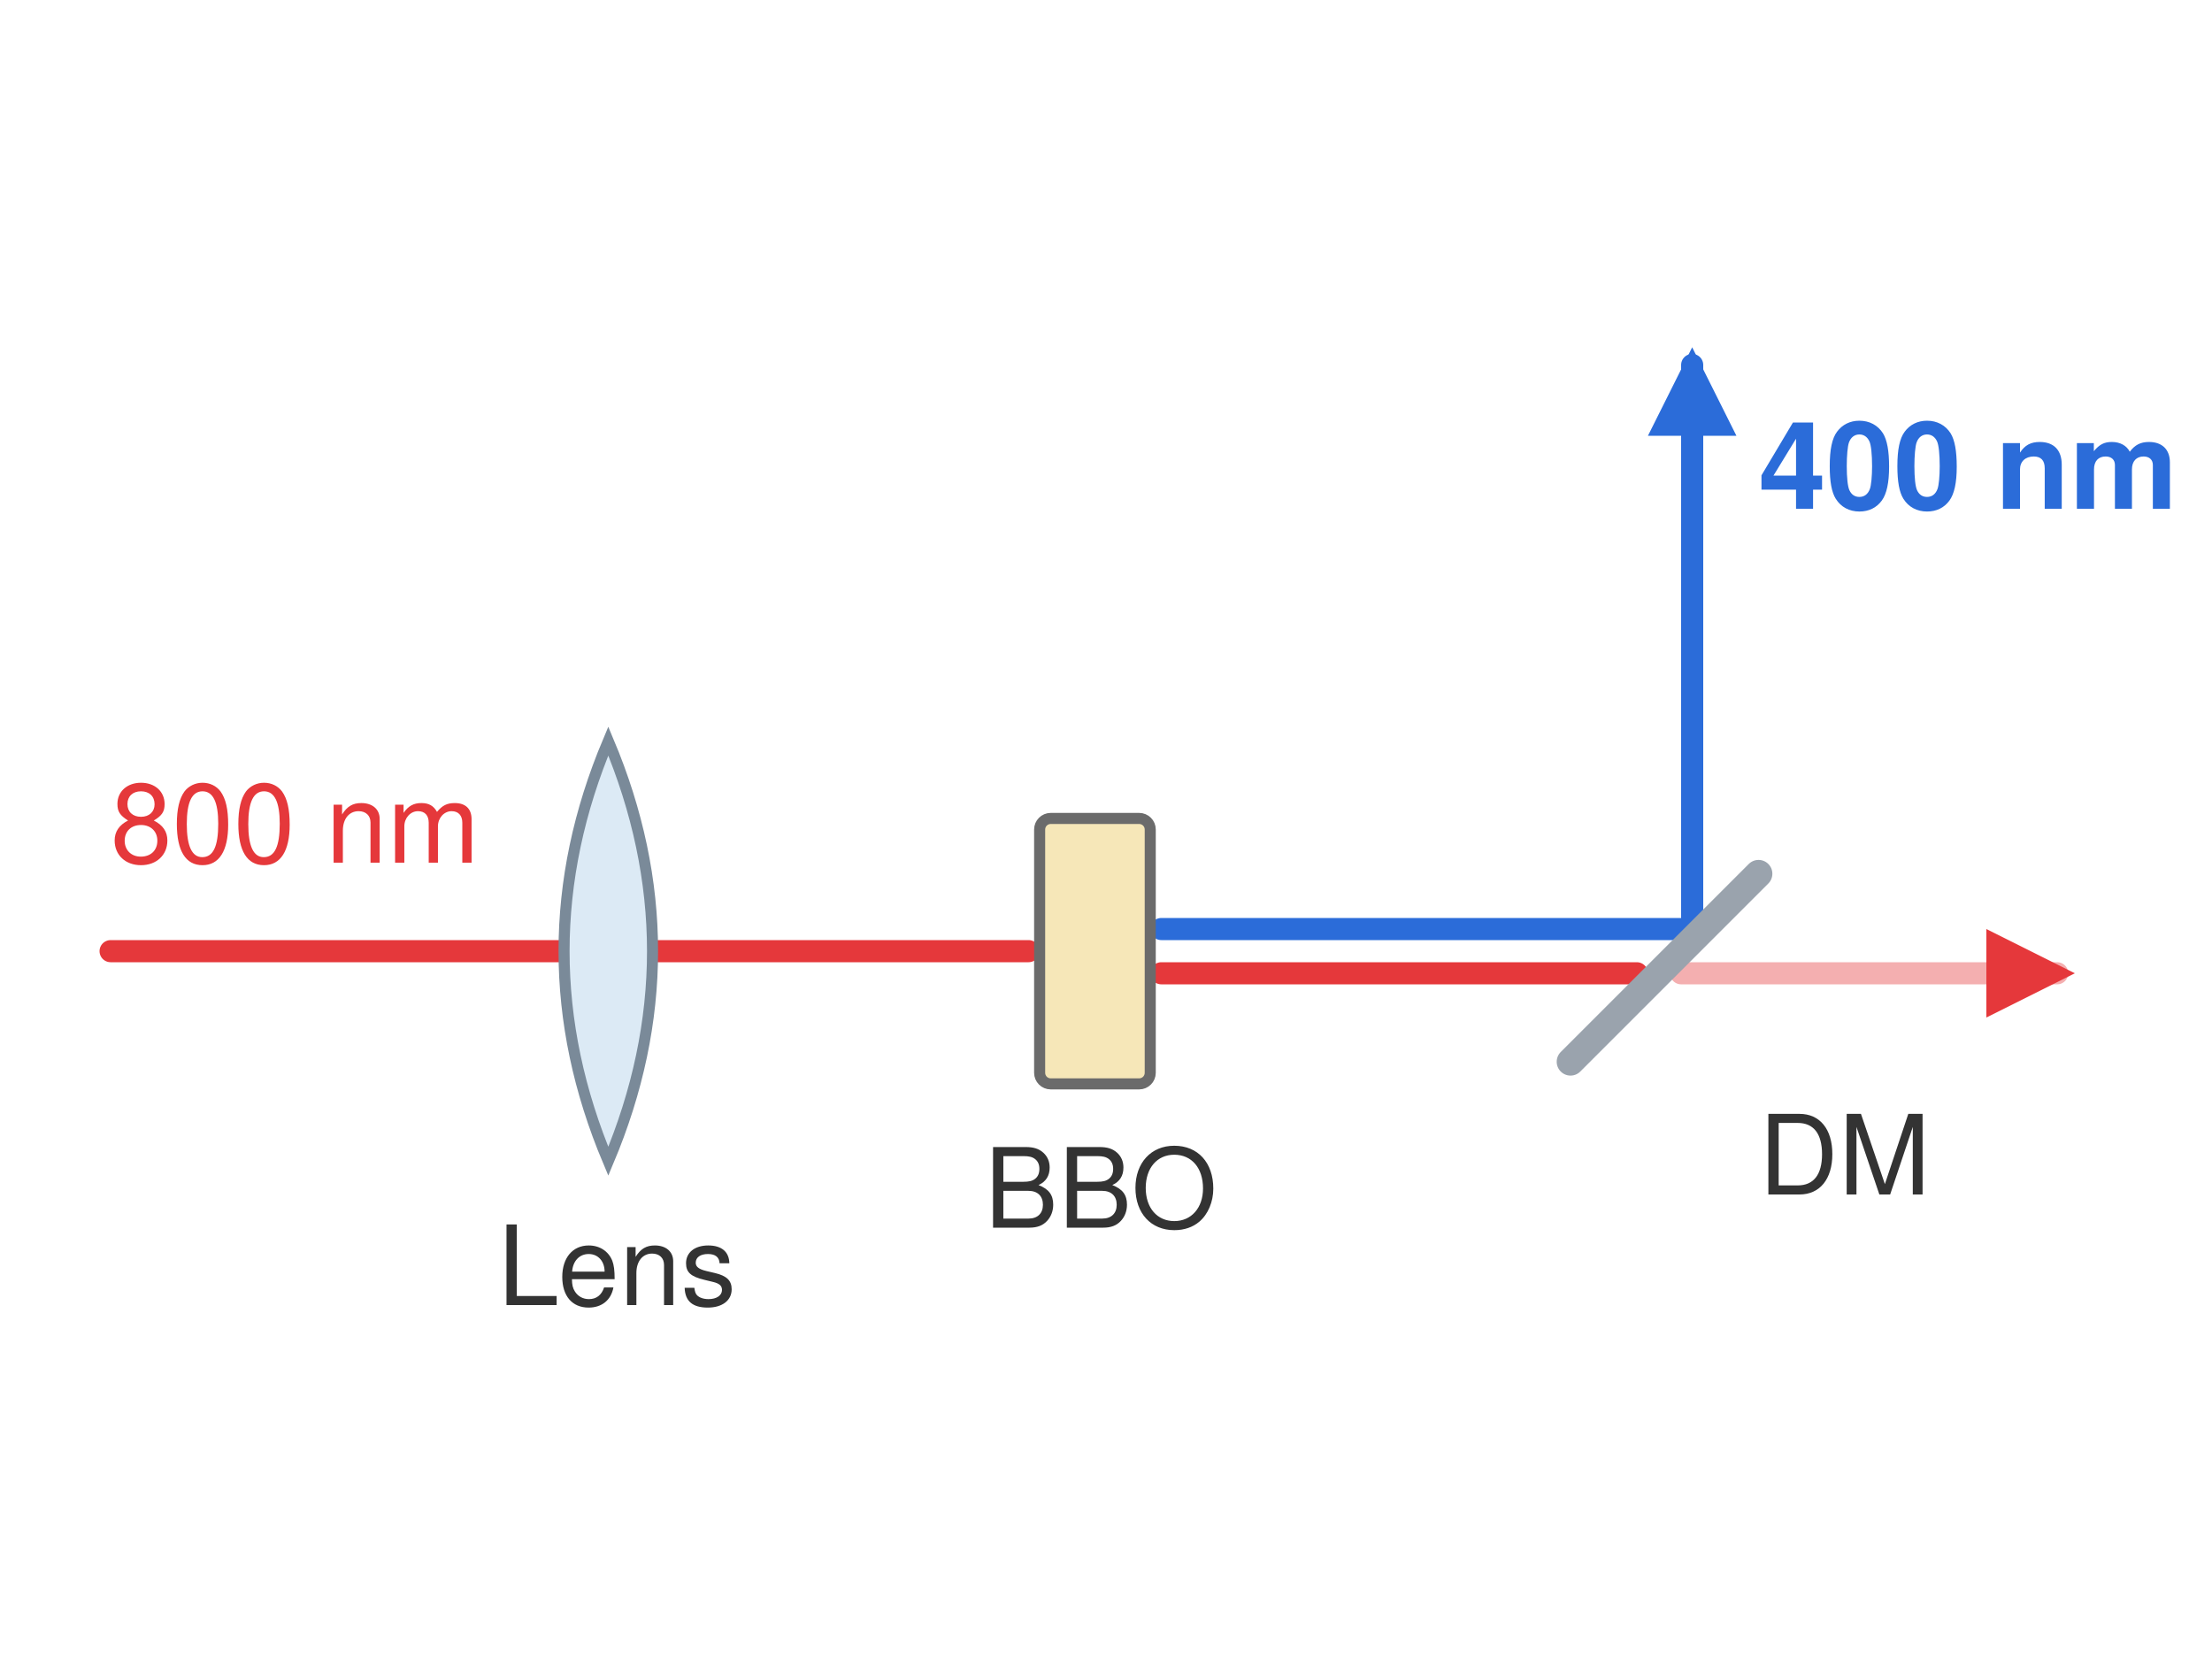
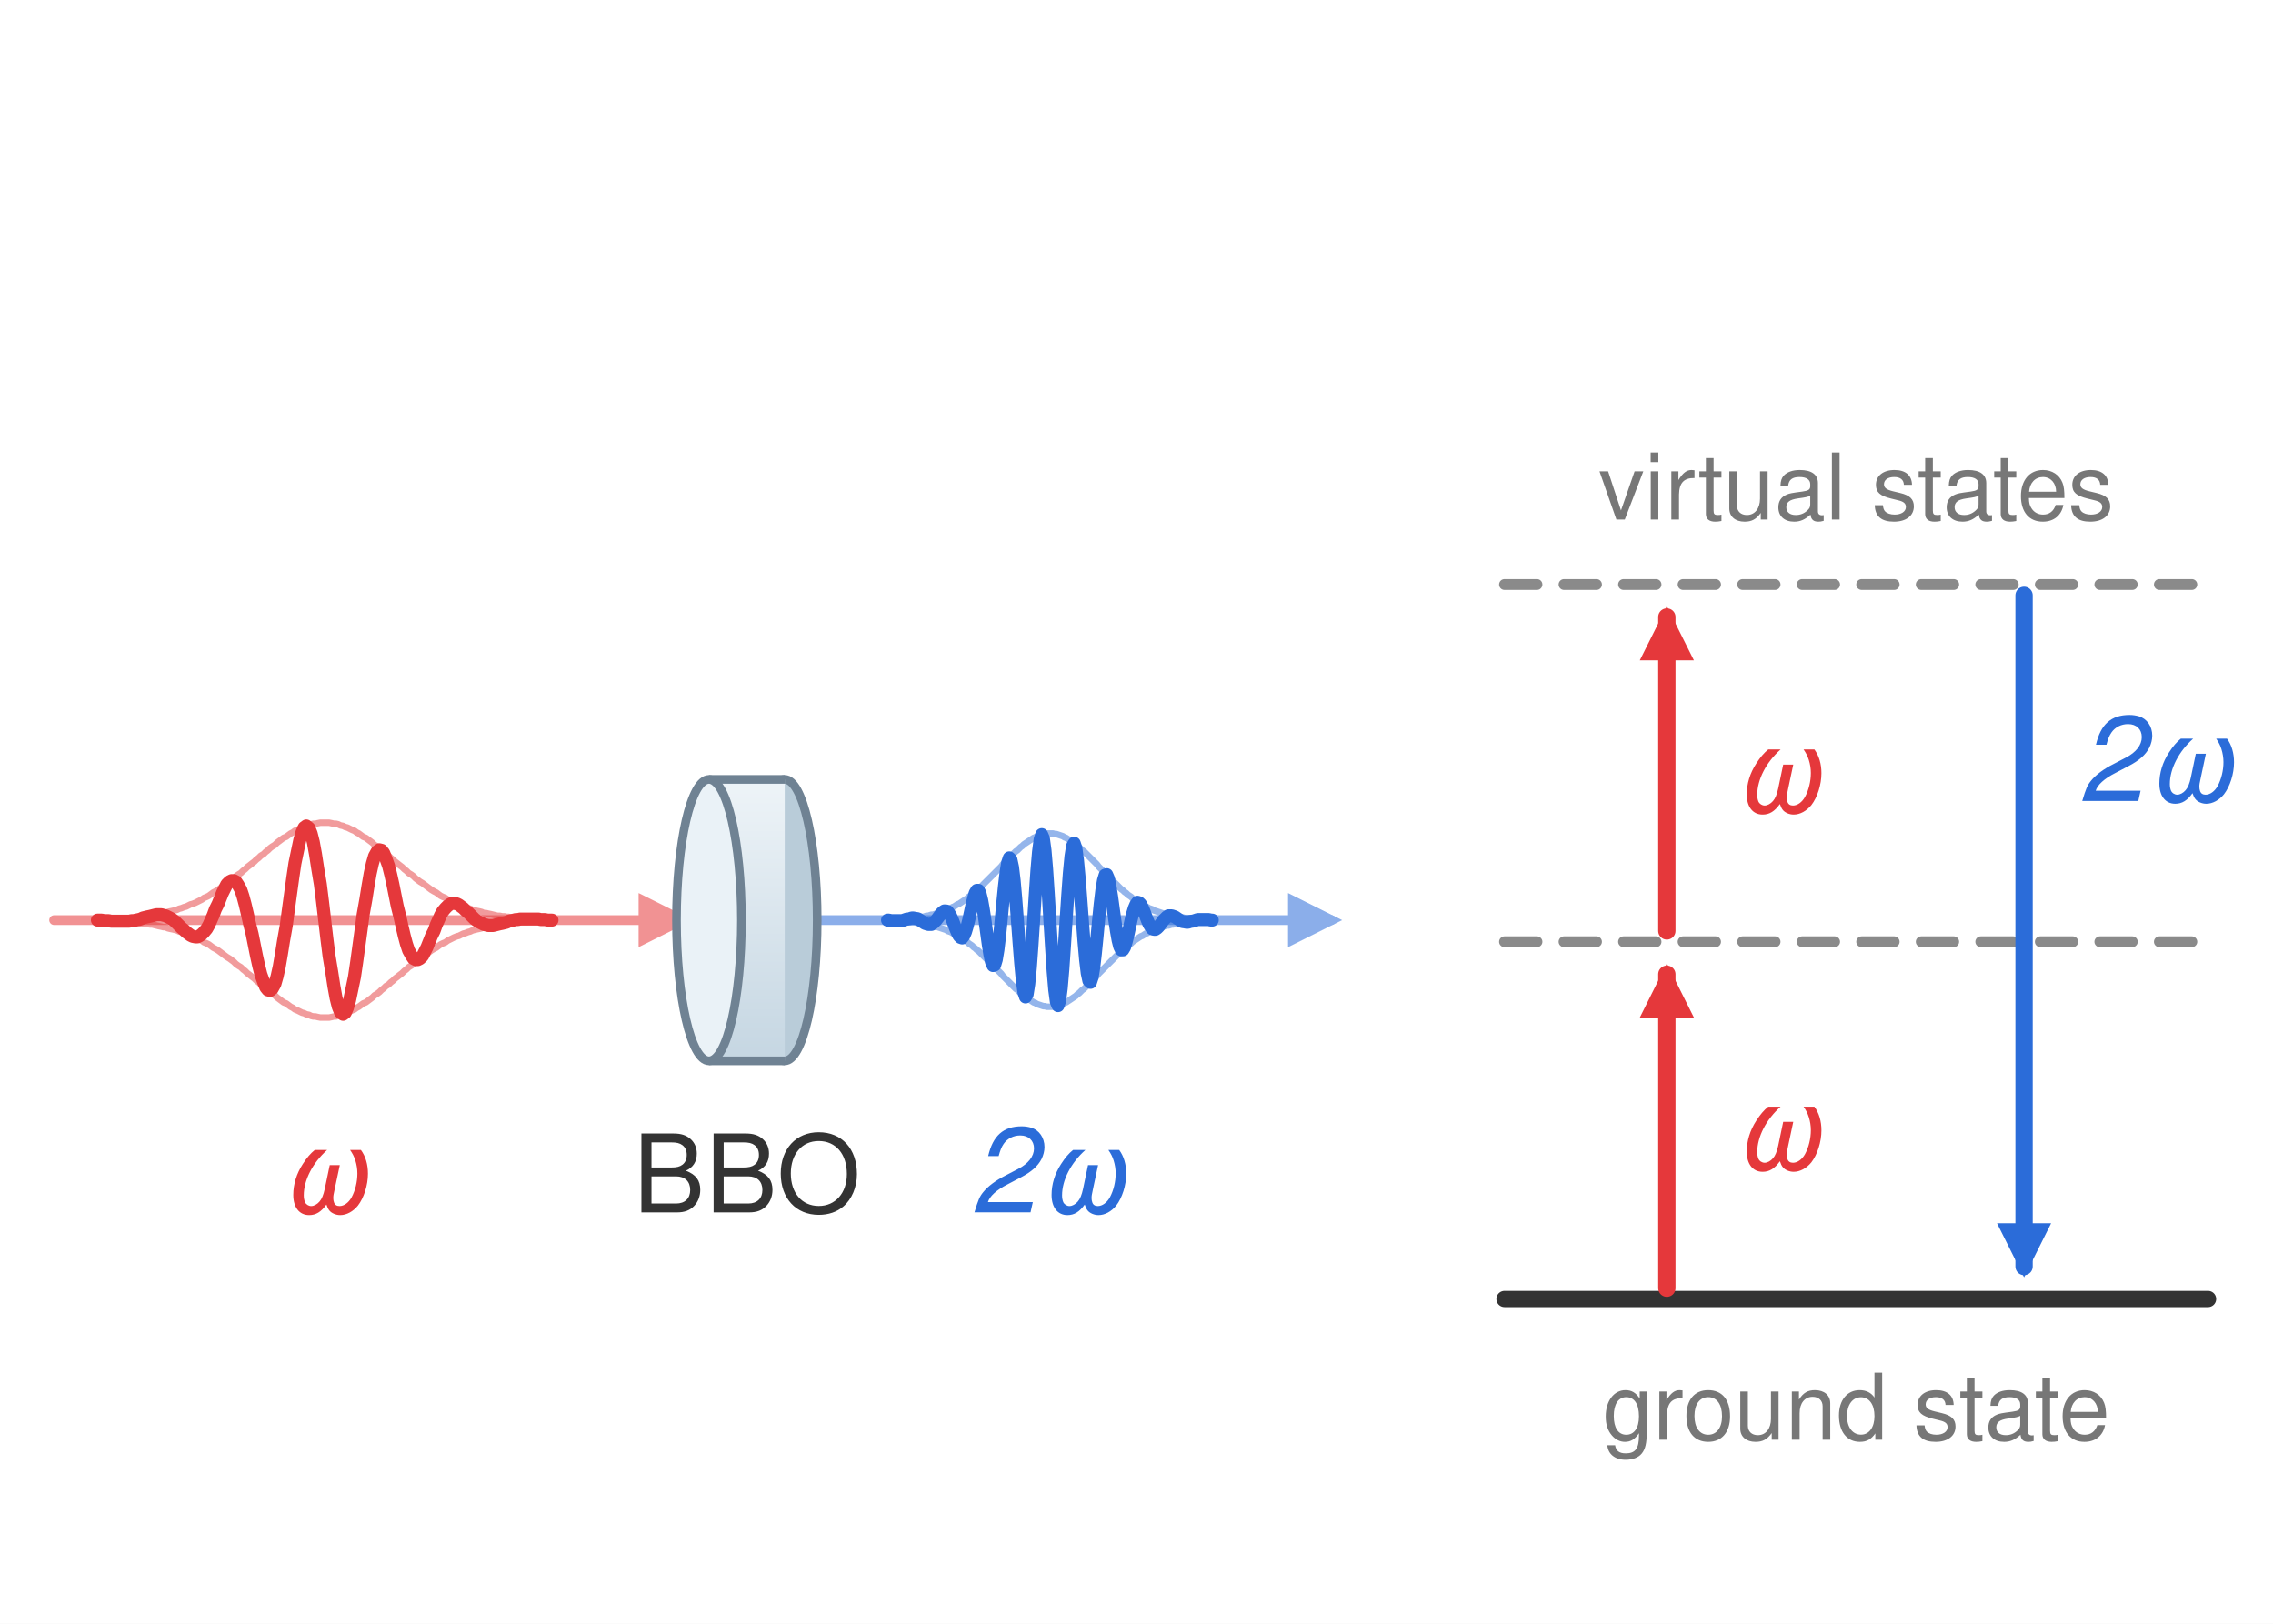
- <svg xmlns="http://www.w3.org/2000/svg" viewBox="0 0 400 300" width="400" height="300" font-family="Pretendard, 'Segoe UI', Helvetica, Arial, sans-serif">
+ <svg xmlns="http://www.w3.org/2000/svg" viewBox="0 0 420 300" width="420" height="300" font-family="Pretendard, 'Segoe UI', Helvetica, Arial, sans-serif">
  <defs>
-     <marker id="ar-blue" viewBox="0 0 10 10" refX="8" refY="5" markerWidth="4" markerHeight="4" orient="auto">
+     <marker id="ar-red" viewBox="0 0 10 10" refX="8" refY="5" markerWidth="10" markerHeight="10" markerUnits="userSpaceOnUse" orient="auto-start-reverse">
+       <path d="M0,0 L10,5 L0,10 z" fill="#E5383B" />
+     </marker>
+     <marker id="ar-blue" viewBox="0 0 10 10" refX="8" refY="5" markerWidth="10" markerHeight="10" markerUnits="userSpaceOnUse" orient="auto-start-reverse">
      <path d="M0,0 L10,5 L0,10 z" fill="#2B6CD9" />
    </marker>
-     <marker id="ar-red" viewBox="0 0 10 10" refX="8" refY="5" markerWidth="4" markerHeight="4" orient="auto">
-       <path d="M0,0 L10,5 L0,10 z" fill="#E5383B" />
+     <marker id="ar-green" viewBox="0 0 10 10" refX="8" refY="5" markerWidth="10" markerHeight="10" markerUnits="userSpaceOnUse" orient="auto-start-reverse">
+       <path d="M0,0 L10,5 L0,10 z" fill="#1FA45B" />
    </marker>
+     <marker id="ar-axis" viewBox="0 0 10 10" refX="8" refY="5" markerWidth="10" markerHeight="10" markerUnits="userSpaceOnUse" orient="auto-start-reverse">
+       <path d="M0,0 L10,5 L0,10 z" fill="#444444" />
+     </marker>
+     <marker id="ar-gray" viewBox="0 0 10 10" refX="8" refY="5" markerWidth="10" markerHeight="10" markerUnits="userSpaceOnUse" orient="auto-start-reverse">
+       <path d="M0,0 L10,5 L0,10 z" fill="#666666" />
+     </marker>
+     <linearGradient id="glass" x1="0" y1="0" x2="0" y2="1">
+       <stop offset="0" stop-color="#EEF4F8" />
+       <stop offset="1" stop-color="#C5D6E2" />
+     </linearGradient>
  </defs>
-   <rect width="400" height="300" fill="#fff" />
-   <g transform="translate(0,22)">
-     <g fill="none" stroke-width="4" stroke-linecap="round">
-       <path d="M20,150 H186" stroke="#E5383B" />
-       <path d="M210,154 H296" stroke="#E5383B" />
-       <path d="M304,154 H372" stroke="#E5383B" stroke-opacity="0.4" marker-end="url(#ar-red)" />
-       <path d="M210,146 H306 V44" stroke="#2B6CD9" marker-end="url(#ar-blue)" />
-     </g>
-     <path d="M110,112 Q126,150 110,188 Q94,150 110,112 Z" fill="#DCEAF5" stroke="#7A8A99" stroke-width="2" />
-     <rect x="188" y="126" width="20" height="48" rx="2" fill="#F6E7B8" stroke="#6B6B6B" stroke-width="2" />
-     <line x1="284" y1="170" x2="318" y2="136" stroke="#9AA3AD" stroke-width="5" stroke-linecap="round" />
-     <g font-size="20" fill="#333">
-       <text x="20" y="134" fill="#E5383B">800 nm</text>
-       <text x="90" y="214">Lens</text>
-       <text x="178" y="200">BBO</text>
-       <text x="318" y="194">DM</text>
-       <text x="318" y="70" fill="#2B6CD9" font-weight="700" font-size="22">400 nm</text>
-     </g>
+   <rect width="420" height="300" fill="#fff" />
+   <line x1="10" y1="170" x2="126" y2="170" stroke="#E5383B" stroke-width="1.8" stroke-linecap="round" opacity="0.55" marker-end="url(#ar-red)" />
+   <line x1="146" y1="170" x2="246" y2="170" stroke="#2B6CD9" stroke-width="1.8" stroke-linecap="round" opacity="0.55" marker-end="url(#ar-blue)" />
+   <g fill="none" stroke="#E5383B" stroke-linecap="round" stroke-linejoin="round" opacity="1">
+     <path d="M18,169.9 L18.4,169.9 L18.8,169.9 L19.3,169.9 L19.7,169.9 L20.1,169.8 L20.5,169.8 L20.9,169.8 L21.4,169.8 L21.8,169.8 L22.2,169.8 L22.6,169.7 L23,169.7 L23.5,169.7 L23.9,169.6 L24.3,169.6 L24.7,169.6 L25.1,169.5 L25.6,169.5 L26,169.4 L26.4,169.4 L26.8,169.3 L27.2,169.3 L27.7,169.2 L28.1,169.2 L28.5,169.1 L28.9,169 L29.3,168.9 L29.8,168.8 L30.2,168.7 L30.6,168.7 L31,168.5 L31.4,168.4 L31.9,168.3 L32.3,168.2 L32.7,168.1 L33.1,167.9 L33.5,167.8 L34,167.6 L34.4,167.5 L34.8,167.3 L35.2,167.1 L35.6,167 L36.1,166.8 L36.5,166.6 L36.9,166.4 L37.3,166.2 L37.7,165.9 L38.2,165.7 L38.6,165.5 L39,165.2 L39.4,164.9 L39.8,164.7 L40.3,164.4 L40.7,164.1 L41.1,163.8 L41.5,163.5 L41.9,163.2 L42.4,162.9 L42.8,162.6 L43.2,162.3 L43.6,161.9 L44,161.6 L44.5,161.3 L44.9,160.9 L45.3,160.6 L45.7,160.2 L46.1,159.9 L46.6,159.5 L47,159.2 L47.4,158.8 L47.8,158.5 L48.2,158.1 L48.7,157.8 L49.1,157.4 L49.5,157.1 L49.9,156.7 L50.3,156.4 L50.8,156.1 L51.2,155.7 L51.6,155.4 L52,155.1 L52.4,154.8 L52.9,154.6 L53.3,154.3 L53.7,154 L54.1,153.8 L54.5,153.5 L55,153.3 L55.4,153.1 L55.8,152.9 L56.2,152.8 L56.6,152.6 L57.1,152.5 L57.5,152.3 L57.9,152.2 L58.3,152.2 L58.7,152.1 L59.2,152 L59.6,152 L60,152 L60.4,152 L60.8,152 L61.3,152.1 L61.7,152.2 L62.1,152.2 L62.5,152.3 L62.9,152.5 L63.4,152.6 L63.8,152.8 L64.2,152.9 L64.6,153.1 L65,153.3 L65.5,153.5 L65.9,153.8 L66.3,154 L66.7,154.3 L67.1,154.6 L67.6,154.8 L68,155.1 L68.4,155.4 L68.8,155.7 L69.2,156.1 L69.7,156.4 L70.1,156.7 L70.5,157.1 L70.9,157.4 L71.3,157.8 L71.8,158.1 L72.2,158.5 L72.6,158.8 L73,159.2 L73.4,159.5 L73.9,159.9 L74.3,160.2 L74.7,160.6 L75.1,160.9 L75.5,161.3 L76,161.6 L76.4,161.9 L76.8,162.3 L77.2,162.6 L77.6,162.9 L78.1,163.2 L78.5,163.5 L78.9,163.8 L79.3,164.1 L79.7,164.4 L80.2,164.7 L80.6,164.9 L81,165.2 L81.4,165.5 L81.8,165.7 L82.3,165.9 L82.7,166.2 L83.1,166.4 L83.5,166.6 L83.9,166.8 L84.4,167 L84.8,167.1 L85.2,167.3 L85.6,167.5 L86,167.6 L86.5,167.8 L86.9,167.9 L87.3,168.1 L87.7,168.2 L88.1,168.3 L88.6,168.4 L89,168.5 L89.4,168.7 L89.8,168.7 L90.2,168.8 L90.7,168.9 L91.1,169 L91.5,169.1 L91.9,169.2 L92.3,169.2 L92.8,169.3 L93.2,169.3 L93.6,169.4 L94,169.4 L94.4,169.5 L94.9,169.5 L95.3,169.6 L95.7,169.6 L96.1,169.6 L96.5,169.7 L97,169.7 L97.4,169.7 L97.8,169.8 L98.2,169.8 L98.6,169.8 L99.1,169.8 L99.5,169.8 L99.9,169.8 L100.3,169.9 L100.7,169.9 L101.2,169.9 L101.6,169.9 L102,169.9" stroke-width="1.2" stroke-opacity="0.5" />
+     <path d="M18,170.1 L18.4,170.1 L18.8,170.1 L19.3,170.1 L19.7,170.1 L20.1,170.2 L20.5,170.2 L20.9,170.2 L21.4,170.2 L21.8,170.2 L22.2,170.2 L22.6,170.3 L23,170.3 L23.5,170.3 L23.9,170.4 L24.3,170.4 L24.7,170.4 L25.1,170.5 L25.6,170.5 L26,170.6 L26.4,170.6 L26.8,170.7 L27.2,170.7 L27.7,170.8 L28.1,170.8 L28.5,170.9 L28.9,171 L29.3,171.1 L29.8,171.2 L30.2,171.3 L30.6,171.3 L31,171.5 L31.4,171.6 L31.9,171.7 L32.3,171.8 L32.7,171.9 L33.1,172.1 L33.5,172.2 L34,172.4 L34.4,172.5 L34.8,172.7 L35.2,172.9 L35.6,173 L36.1,173.2 L36.5,173.4 L36.9,173.6 L37.3,173.8 L37.7,174.1 L38.2,174.3 L38.6,174.5 L39,174.8 L39.4,175.1 L39.8,175.3 L40.3,175.6 L40.7,175.9 L41.1,176.2 L41.5,176.5 L41.9,176.8 L42.4,177.1 L42.8,177.4 L43.2,177.7 L43.6,178.1 L44,178.4 L44.5,178.7 L44.9,179.1 L45.3,179.4 L45.7,179.8 L46.1,180.1 L46.6,180.5 L47,180.8 L47.4,181.2 L47.8,181.5 L48.2,181.9 L48.7,182.2 L49.1,182.6 L49.5,182.9 L49.9,183.3 L50.3,183.6 L50.8,183.9 L51.2,184.3 L51.6,184.6 L52,184.9 L52.4,185.2 L52.9,185.4 L53.3,185.7 L53.7,186 L54.1,186.2 L54.5,186.5 L55,186.7 L55.4,186.9 L55.8,187.1 L56.2,187.2 L56.6,187.4 L57.1,187.5 L57.5,187.7 L57.9,187.8 L58.3,187.8 L58.7,187.9 L59.2,188 L59.6,188 L60,188 L60.4,188 L60.8,188 L61.3,187.9 L61.7,187.8 L62.1,187.8 L62.5,187.7 L62.9,187.5 L63.4,187.4 L63.8,187.2 L64.2,187.1 L64.6,186.9 L65,186.7 L65.5,186.5 L65.9,186.2 L66.3,186 L66.7,185.7 L67.1,185.4 L67.6,185.2 L68,184.9 L68.4,184.6 L68.8,184.3 L69.2,183.9 L69.7,183.6 L70.1,183.3 L70.5,182.9 L70.9,182.6 L71.3,182.2 L71.8,181.9 L72.2,181.5 L72.6,181.2 L73,180.8 L73.4,180.5 L73.9,180.1 L74.3,179.8 L74.7,179.4 L75.1,179.1 L75.5,178.7 L76,178.4 L76.4,178.1 L76.8,177.7 L77.2,177.4 L77.6,177.1 L78.1,176.8 L78.5,176.5 L78.9,176.2 L79.3,175.9 L79.7,175.6 L80.2,175.3 L80.6,175.1 L81,174.8 L81.4,174.5 L81.8,174.3 L82.3,174.1 L82.7,173.8 L83.1,173.6 L83.5,173.4 L83.9,173.2 L84.4,173 L84.8,172.9 L85.2,172.7 L85.6,172.5 L86,172.4 L86.5,172.2 L86.9,172.1 L87.3,171.9 L87.7,171.8 L88.1,171.7 L88.6,171.6 L89,171.5 L89.4,171.3 L89.8,171.3 L90.2,171.2 L90.7,171.1 L91.1,171 L91.5,170.9 L91.9,170.8 L92.3,170.8 L92.8,170.7 L93.2,170.7 L93.6,170.6 L94,170.6 L94.4,170.5 L94.9,170.5 L95.3,170.4 L95.7,170.4 L96.1,170.4 L96.5,170.3 L97,170.3 L97.4,170.3 L97.8,170.2 L98.2,170.2 L98.6,170.2 L99.1,170.2 L99.5,170.2 L99.9,170.2 L100.3,170.1 L100.7,170.1 L101.2,170.1 L101.6,170.1 L102,170.1" stroke-width="1.2" stroke-opacity="0.5" />
+     <path d="M18,170 L18.4,170 L18.8,170 L19.3,170.1 L19.7,170.1 L20.1,170.1 L20.5,170.2 L20.9,170.2 L21.4,170.2 L21.8,170.2 L22.2,170.2 L22.6,170.2 L23,170.2 L23.5,170.2 L23.9,170.2 L24.3,170.1 L24.7,170.1 L25.1,170 L25.6,169.9 L26,169.8 L26.4,169.6 L26.8,169.5 L27.2,169.4 L27.7,169.3 L28.1,169.2 L28.5,169.1 L28.9,169 L29.3,169 L29.8,169 L30.2,169.1 L30.6,169.2 L31,169.4 L31.4,169.6 L31.9,169.9 L32.3,170.2 L32.7,170.6 L33.1,171 L33.5,171.4 L34,171.8 L34.4,172.2 L34.8,172.5 L35.2,172.8 L35.6,173 L36.1,173.1 L36.5,173.1 L36.9,172.9 L37.3,172.6 L37.7,172.2 L38.2,171.6 L38.6,170.9 L39,170 L39.4,169.1 L39.8,168 L40.3,167 L40.7,166 L41.1,165 L41.5,164.2 L41.9,163.4 L42.4,162.9 L42.8,162.7 L43.2,162.7 L43.6,162.9 L44,163.5 L44.5,164.4 L44.9,165.6 L45.3,167.1 L45.7,168.8 L46.1,170.6 L46.6,172.6 L47,174.6 L47.4,176.6 L47.8,178.4 L48.2,180 L48.7,181.4 L49.1,182.4 L49.5,182.9 L49.9,183 L50.3,182.7 L50.8,181.8 L51.2,180.4 L51.6,178.6 L52,176.3 L52.4,173.8 L52.9,171 L53.3,168 L53.7,165.1 L54.1,162.2 L54.5,159.5 L55,157.1 L55.4,155.2 L55.8,153.8 L56.2,152.9 L56.6,152.6 L57.1,153 L57.5,154 L57.9,155.6 L58.3,157.8 L58.7,160.4 L59.2,163.4 L59.6,166.6 L60,170 L60.4,173.4 L60.8,176.6 L61.3,179.6 L61.7,182.2 L62.1,184.4 L62.5,186 L62.9,187 L63.4,187.4 L63.8,187.1 L64.2,186.2 L64.6,184.8 L65,182.9 L65.5,180.5 L65.9,177.8 L66.3,174.9 L66.7,172 L67.1,169 L67.6,166.2 L68,163.7 L68.4,161.4 L68.8,159.6 L69.2,158.2 L69.7,157.3 L70.1,157 L70.5,157.1 L70.9,157.6 L71.3,158.6 L71.8,160 L72.2,161.6 L72.6,163.4 L73,165.4 L73.4,167.4 L73.9,169.4 L74.3,171.2 L74.7,172.9 L75.1,174.4 L75.5,175.6 L76,176.5 L76.4,177.1 L76.8,177.3 L77.2,177.3 L77.6,177.1 L78.1,176.6 L78.5,175.8 L78.9,175 L79.3,174 L79.7,173 L80.2,172 L80.6,170.9 L81,170 L81.4,169.1 L81.8,168.4 L82.3,167.8 L82.7,167.4 L83.1,167.1 L83.5,166.9 L83.9,166.9 L84.4,167 L84.8,167.2 L85.2,167.5 L85.6,167.8 L86,168.2 L86.5,168.6 L86.9,169 L87.3,169.4 L87.7,169.8 L88.1,170.1 L88.6,170.4 L89,170.6 L89.4,170.8 L89.8,170.9 L90.2,171 L90.7,171 L91.1,171 L91.5,170.9 L91.9,170.8 L92.3,170.7 L92.8,170.6 L93.2,170.5 L93.6,170.4 L94,170.2 L94.4,170.1 L94.9,170 L95.3,169.9 L95.7,169.9 L96.1,169.8 L96.5,169.8 L97,169.8 L97.4,169.8 L97.8,169.8 L98.2,169.8 L98.6,169.8 L99.1,169.8 L99.5,169.8 L99.9,169.9 L100.3,169.9 L100.7,169.9 L101.2,170 L101.6,170 L102,170" stroke-width="2.4" />
  </g>
+   <g stroke="#6F8293" stroke-width="1.6">
+     <ellipse cx="145" cy="170" rx="6" ry="26" fill="#B9CCD9" />
+     <rect x="131" y="144" width="14" height="52" fill="url(#glass)" stroke="none" />
+     <line x1="131" y1="144" x2="145" y2="144" />
+     <line x1="131" y1="196" x2="145" y2="196" />
+     <ellipse cx="131" cy="170" rx="6" ry="26" fill="#EAF2F7" />
+   </g>
+   <g fill="none" stroke="#2B6CD9" stroke-linecap="round" stroke-linejoin="round" opacity="1">
+     <path d="M164,169.9 L164.3,169.9 L164.6,169.9 L164.9,169.9 L165.2,169.9 L165.5,169.9 L165.8,169.9 L166.1,169.8 L166.4,169.8 L166.7,169.8 L167,169.8 L167.3,169.8 L167.6,169.7 L167.9,169.7 L168.2,169.7 L168.5,169.6 L168.8,169.6 L169.1,169.6 L169.4,169.5 L169.7,169.5 L170,169.5 L170.3,169.4 L170.6,169.4 L170.9,169.3 L171.2,169.2 L171.5,169.2 L171.8,169.1 L172.1,169 L172.4,169 L172.7,168.9 L173,168.8 L173.3,168.7 L173.6,168.6 L173.9,168.5 L174.2,168.4 L174.5,168.3 L174.8,168.2 L175.1,168 L175.4,167.9 L175.7,167.8 L176,167.6 L176.3,167.5 L176.6,167.3 L176.9,167.1 L177.2,167 L177.5,166.8 L177.8,166.6 L178.1,166.4 L178.4,166.2 L178.7,166 L179,165.7 L179.3,165.5 L179.6,165.3 L179.9,165 L180.2,164.8 L180.5,164.5 L180.8,164.3 L181.1,164 L181.4,163.7 L181.7,163.4 L182,163.1 L182.3,162.8 L182.6,162.5 L182.9,162.2 L183.2,161.9 L183.5,161.6 L183.8,161.3 L184.1,161 L184.4,160.7 L184.7,160.4 L185,160.1 L185.3,159.7 L185.6,159.4 L185.9,159.1 L186.2,158.8 L186.5,158.5 L186.8,158.2 L187.1,157.9 L187.4,157.6 L187.7,157.3 L188,157.1 L188.3,156.8 L188.6,156.5 L188.9,156.3 L189.2,156 L189.5,155.8 L189.8,155.6 L190.1,155.4 L190.4,155.2 L190.7,155 L191,154.8 L191.3,154.7 L191.6,154.5 L191.9,154.4 L192.2,154.3 L192.5,154.2 L192.8,154.1 L193.1,154.1 L193.4,154 L193.7,154 L194,154 L194.3,154 L194.6,154 L194.9,154.1 L195.2,154.1 L195.5,154.2 L195.8,154.3 L196.1,154.4 L196.4,154.5 L196.7,154.7 L197,154.8 L197.3,155 L197.6,155.2 L197.9,155.4 L198.2,155.6 L198.5,155.8 L198.8,156 L199.1,156.3 L199.4,156.5 L199.7,156.8 L200,157.1 L200.3,157.3 L200.6,157.6 L200.9,157.9 L201.2,158.2 L201.5,158.5 L201.8,158.8 L202.1,159.1 L202.4,159.4 L202.7,159.7 L203,160.1 L203.3,160.4 L203.6,160.7 L203.9,161 L204.2,161.3 L204.5,161.6 L204.8,161.9 L205.1,162.2 L205.4,162.5 L205.7,162.8 L206,163.1 L206.3,163.4 L206.6,163.7 L206.9,164 L207.2,164.3 L207.5,164.5 L207.8,164.8 L208.1,165 L208.4,165.3 L208.7,165.5 L209,165.7 L209.3,166 L209.6,166.2 L209.9,166.4 L210.2,166.6 L210.5,166.8 L210.8,167 L211.1,167.1 L211.4,167.3 L211.7,167.5 L212,167.6 L212.3,167.8 L212.6,167.9 L212.9,168 L213.2,168.2 L213.5,168.3 L213.8,168.4 L214.1,168.5 L214.4,168.6 L214.7,168.7 L215,168.8 L215.3,168.9 L215.6,169 L215.9,169 L216.2,169.1 L216.5,169.2 L216.8,169.2 L217.1,169.3 L217.4,169.4 L217.7,169.4 L218,169.5 L218.3,169.5 L218.6,169.5 L218.9,169.6 L219.2,169.6 L219.5,169.6 L219.8,169.7 L220.1,169.7 L220.4,169.7 L220.7,169.8 L221,169.8 L221.3,169.8 L221.6,169.8 L221.9,169.8 L222.2,169.9 L222.5,169.9 L222.8,169.9 L223.1,169.9 L223.4,169.9 L223.7,169.9 L224,169.9" stroke-width="1.2" stroke-opacity="0.5" />
+     <path d="M164,170.1 L164.3,170.1 L164.6,170.1 L164.9,170.1 L165.2,170.1 L165.5,170.1 L165.8,170.1 L166.1,170.2 L166.4,170.2 L166.7,170.2 L167,170.2 L167.3,170.2 L167.6,170.3 L167.9,170.3 L168.2,170.3 L168.5,170.4 L168.8,170.4 L169.1,170.4 L169.4,170.5 L169.7,170.5 L170,170.5 L170.3,170.6 L170.6,170.6 L170.9,170.7 L171.2,170.8 L171.5,170.8 L171.8,170.9 L172.1,171 L172.4,171 L172.7,171.1 L173,171.2 L173.3,171.3 L173.6,171.4 L173.9,171.5 L174.2,171.6 L174.5,171.7 L174.8,171.8 L175.1,172 L175.4,172.1 L175.7,172.2 L176,172.4 L176.3,172.5 L176.6,172.7 L176.9,172.9 L177.2,173 L177.5,173.2 L177.8,173.4 L178.1,173.6 L178.4,173.8 L178.7,174 L179,174.3 L179.3,174.5 L179.6,174.7 L179.9,175 L180.2,175.2 L180.5,175.5 L180.8,175.7 L181.1,176 L181.4,176.3 L181.7,176.6 L182,176.9 L182.3,177.2 L182.6,177.5 L182.9,177.8 L183.2,178.1 L183.5,178.4 L183.8,178.7 L184.1,179 L184.4,179.3 L184.7,179.6 L185,179.9 L185.3,180.3 L185.6,180.6 L185.9,180.9 L186.2,181.2 L186.5,181.5 L186.8,181.8 L187.1,182.1 L187.4,182.4 L187.7,182.7 L188,182.9 L188.3,183.2 L188.6,183.5 L188.9,183.7 L189.2,184 L189.5,184.2 L189.8,184.4 L190.1,184.6 L190.4,184.8 L190.7,185 L191,185.2 L191.3,185.3 L191.6,185.5 L191.9,185.6 L192.2,185.7 L192.5,185.8 L192.8,185.9 L193.1,185.9 L193.4,186 L193.7,186 L194,186 L194.3,186 L194.6,186 L194.9,185.9 L195.2,185.9 L195.5,185.8 L195.8,185.7 L196.1,185.6 L196.4,185.5 L196.7,185.3 L197,185.2 L197.3,185 L197.6,184.8 L197.9,184.6 L198.2,184.4 L198.5,184.2 L198.8,184 L199.1,183.7 L199.4,183.5 L199.7,183.2 L200,182.9 L200.3,182.7 L200.6,182.4 L200.9,182.1 L201.2,181.8 L201.5,181.5 L201.8,181.2 L202.1,180.9 L202.4,180.6 L202.7,180.3 L203,179.9 L203.3,179.6 L203.6,179.3 L203.9,179 L204.2,178.7 L204.5,178.4 L204.8,178.1 L205.1,177.8 L205.4,177.5 L205.7,177.2 L206,176.9 L206.3,176.6 L206.6,176.3 L206.9,176 L207.2,175.7 L207.5,175.5 L207.8,175.2 L208.1,175 L208.4,174.7 L208.7,174.5 L209,174.3 L209.3,174 L209.6,173.8 L209.9,173.6 L210.2,173.4 L210.5,173.2 L210.8,173 L211.1,172.9 L211.4,172.7 L211.7,172.5 L212,172.4 L212.3,172.2 L212.6,172.1 L212.9,172 L213.2,171.8 L213.5,171.7 L213.8,171.6 L214.1,171.5 L214.4,171.4 L214.7,171.3 L215,171.2 L215.3,171.1 L215.6,171 L215.9,171 L216.2,170.9 L216.5,170.8 L216.8,170.8 L217.1,170.7 L217.4,170.6 L217.7,170.6 L218,170.5 L218.3,170.5 L218.6,170.5 L218.9,170.4 L219.2,170.4 L219.5,170.4 L219.8,170.3 L220.1,170.3 L220.4,170.3 L220.7,170.2 L221,170.2 L221.3,170.2 L221.6,170.2 L221.9,170.2 L222.2,170.1 L222.5,170.1 L222.8,170.1 L223.1,170.1 L223.4,170.1 L223.7,170.1 L224,170.1" stroke-width="1.2" stroke-opacity="0.5" />
+     <path d="M164,170 L164.3,170 L164.6,170.1 L164.9,170.1 L165.2,170.1 L165.5,170.1 L165.8,170.1 L166.1,170.1 L166.4,170.1 L166.7,170.1 L167,170 L167.3,169.9 L167.6,169.8 L167.9,169.8 L168.2,169.7 L168.5,169.6 L168.8,169.6 L169.1,169.7 L169.4,169.7 L169.7,169.8 L170,170 L170.3,170.2 L170.6,170.4 L170.9,170.6 L171.2,170.7 L171.5,170.8 L171.8,170.8 L172.1,170.8 L172.4,170.6 L172.7,170.3 L173,170 L173.3,169.6 L173.6,169.2 L173.9,168.8 L174.2,168.5 L174.5,168.3 L174.8,168.3 L175.1,168.4 L175.4,168.8 L175.7,169.3 L176,170 L176.3,170.8 L176.6,171.6 L176.9,172.3 L177.2,172.9 L177.5,173.2 L177.8,173.3 L178.1,172.9 L178.4,172.2 L178.7,171.2 L179,170 L179.3,168.6 L179.6,167.2 L179.9,166 L180.2,165 L180.5,164.5 L180.8,164.5 L181.1,165.1 L181.4,166.3 L181.7,168 L182,170 L182.3,172.2 L182.6,174.4 L182.9,176.3 L183.2,177.7 L183.5,178.4 L183.8,178.3 L184.1,177.3 L184.4,175.5 L184.7,173 L185,170 L185.3,166.8 L185.6,163.8 L185.9,161.2 L186.2,159.4 L186.5,158.5 L186.8,158.8 L187.1,160.2 L187.4,162.7 L187.7,166.1 L188,170 L188.3,174.1 L188.6,177.9 L188.9,181.1 L189.2,183.3 L189.5,184.2 L189.8,183.7 L190.1,181.8 L190.4,178.7 L190.7,174.6 L191,170 L191.3,165.3 L191.6,160.9 L191.9,157.4 L192.2,155.1 L192.5,154.2 L192.8,154.9 L193.1,157.1 L193.4,160.6 L193.7,165.1 L194,170 L194.3,174.9 L194.6,179.4 L194.9,182.9 L195.2,185.1 L195.5,185.8 L195.8,184.9 L196.1,182.6 L196.4,179.1 L196.7,174.7 L197,170 L197.3,165.4 L197.6,161.3 L197.9,158.2 L198.2,156.3 L198.5,155.8 L198.8,156.7 L199.1,158.9 L199.4,162.1 L199.7,165.9 L200,170 L200.3,173.9 L200.6,177.3 L200.9,179.8 L201.2,181.2 L201.5,181.5 L201.8,180.6 L202.1,178.8 L202.4,176.2 L202.7,173.2 L203,170 L203.3,167 L203.6,164.5 L203.9,162.7 L204.2,161.7 L204.5,161.6 L204.8,162.3 L205.1,163.7 L205.4,165.6 L205.7,167.8 L206,170 L206.3,172 L206.6,173.7 L206.9,174.9 L207.2,175.5 L207.5,175.5 L207.8,175 L208.1,174 L208.4,172.8 L208.7,171.4 L209,170 L209.3,168.8 L209.6,167.8 L209.9,167.1 L210.2,166.7 L210.5,166.8 L210.8,167.1 L211.1,167.7 L211.4,168.4 L211.7,169.2 L212,170 L212.3,170.7 L212.6,171.2 L212.9,171.6 L213.2,171.7 L213.5,171.7 L213.8,171.5 L214.1,171.2 L214.4,170.8 L214.7,170.4 L215,170 L215.3,169.7 L215.6,169.4 L215.9,169.2 L216.2,169.2 L216.5,169.2 L216.8,169.3 L217.1,169.4 L217.4,169.6 L217.7,169.8 L218,170 L218.3,170.2 L218.6,170.3 L218.9,170.3 L219.2,170.4 L219.5,170.4 L219.8,170.3 L220.1,170.2 L220.4,170.2 L220.7,170.1 L221,170 L221.3,169.9 L221.6,169.9 L221.9,169.9 L222.2,169.9 L222.5,169.9 L222.8,169.9 L223.1,169.9 L223.4,169.9 L223.7,170 L224,170" stroke-width="2.4" />
+   </g>
+   <text x="60" y="224" fill="#E5383B" font-size="22" text-anchor="middle" font-style="italic">ω</text>
+   <text x="138" y="224" fill="#333333" font-size="20" text-anchor="middle">BBO</text>
+   <text x="194" y="224" fill="#2B6CD9" font-size="22" text-anchor="middle" font-style="italic">2ω</text>
+   <line x1="278" y1="240" x2="408" y2="240" stroke="#333333" stroke-width="3" stroke-linecap="round" />
+   <line x1="278" y1="174" x2="408" y2="174" stroke="#8A8A8A" stroke-width="2" stroke-linecap="round" stroke-dasharray="6 5" />
+   <line x1="278" y1="108" x2="408" y2="108" stroke="#8A8A8A" stroke-width="2" stroke-linecap="round" stroke-dasharray="6 5" />
+   <line x1="308" y1="238" x2="308" y2="180" stroke="#E5383B" stroke-width="3.2" stroke-linecap="round" marker-end="url(#ar-red)" />
+   <line x1="308" y1="172" x2="308" y2="114" stroke="#E5383B" stroke-width="3.2" stroke-linecap="round" marker-end="url(#ar-red)" />
+   <line x1="374" y1="110" x2="374" y2="234" stroke="#2B6CD9" stroke-width="3.2" stroke-linecap="round" marker-end="url(#ar-blue)" />
+   <text x="320" y="216" fill="#E5383B" font-size="22" text-anchor="start" font-style="italic">ω</text>
+   <text x="320" y="150" fill="#E5383B" font-size="22" text-anchor="start" font-style="italic">ω</text>
+   <text x="384" y="148" fill="#2B6CD9" font-size="22" text-anchor="start" font-style="italic">2ω</text>
+   <text x="343" y="96" fill="#777777" font-size="17" text-anchor="middle">virtual states</text>
+   <text x="343" y="266" fill="#777777" font-size="17" text-anchor="middle">ground state</text>
</svg>
